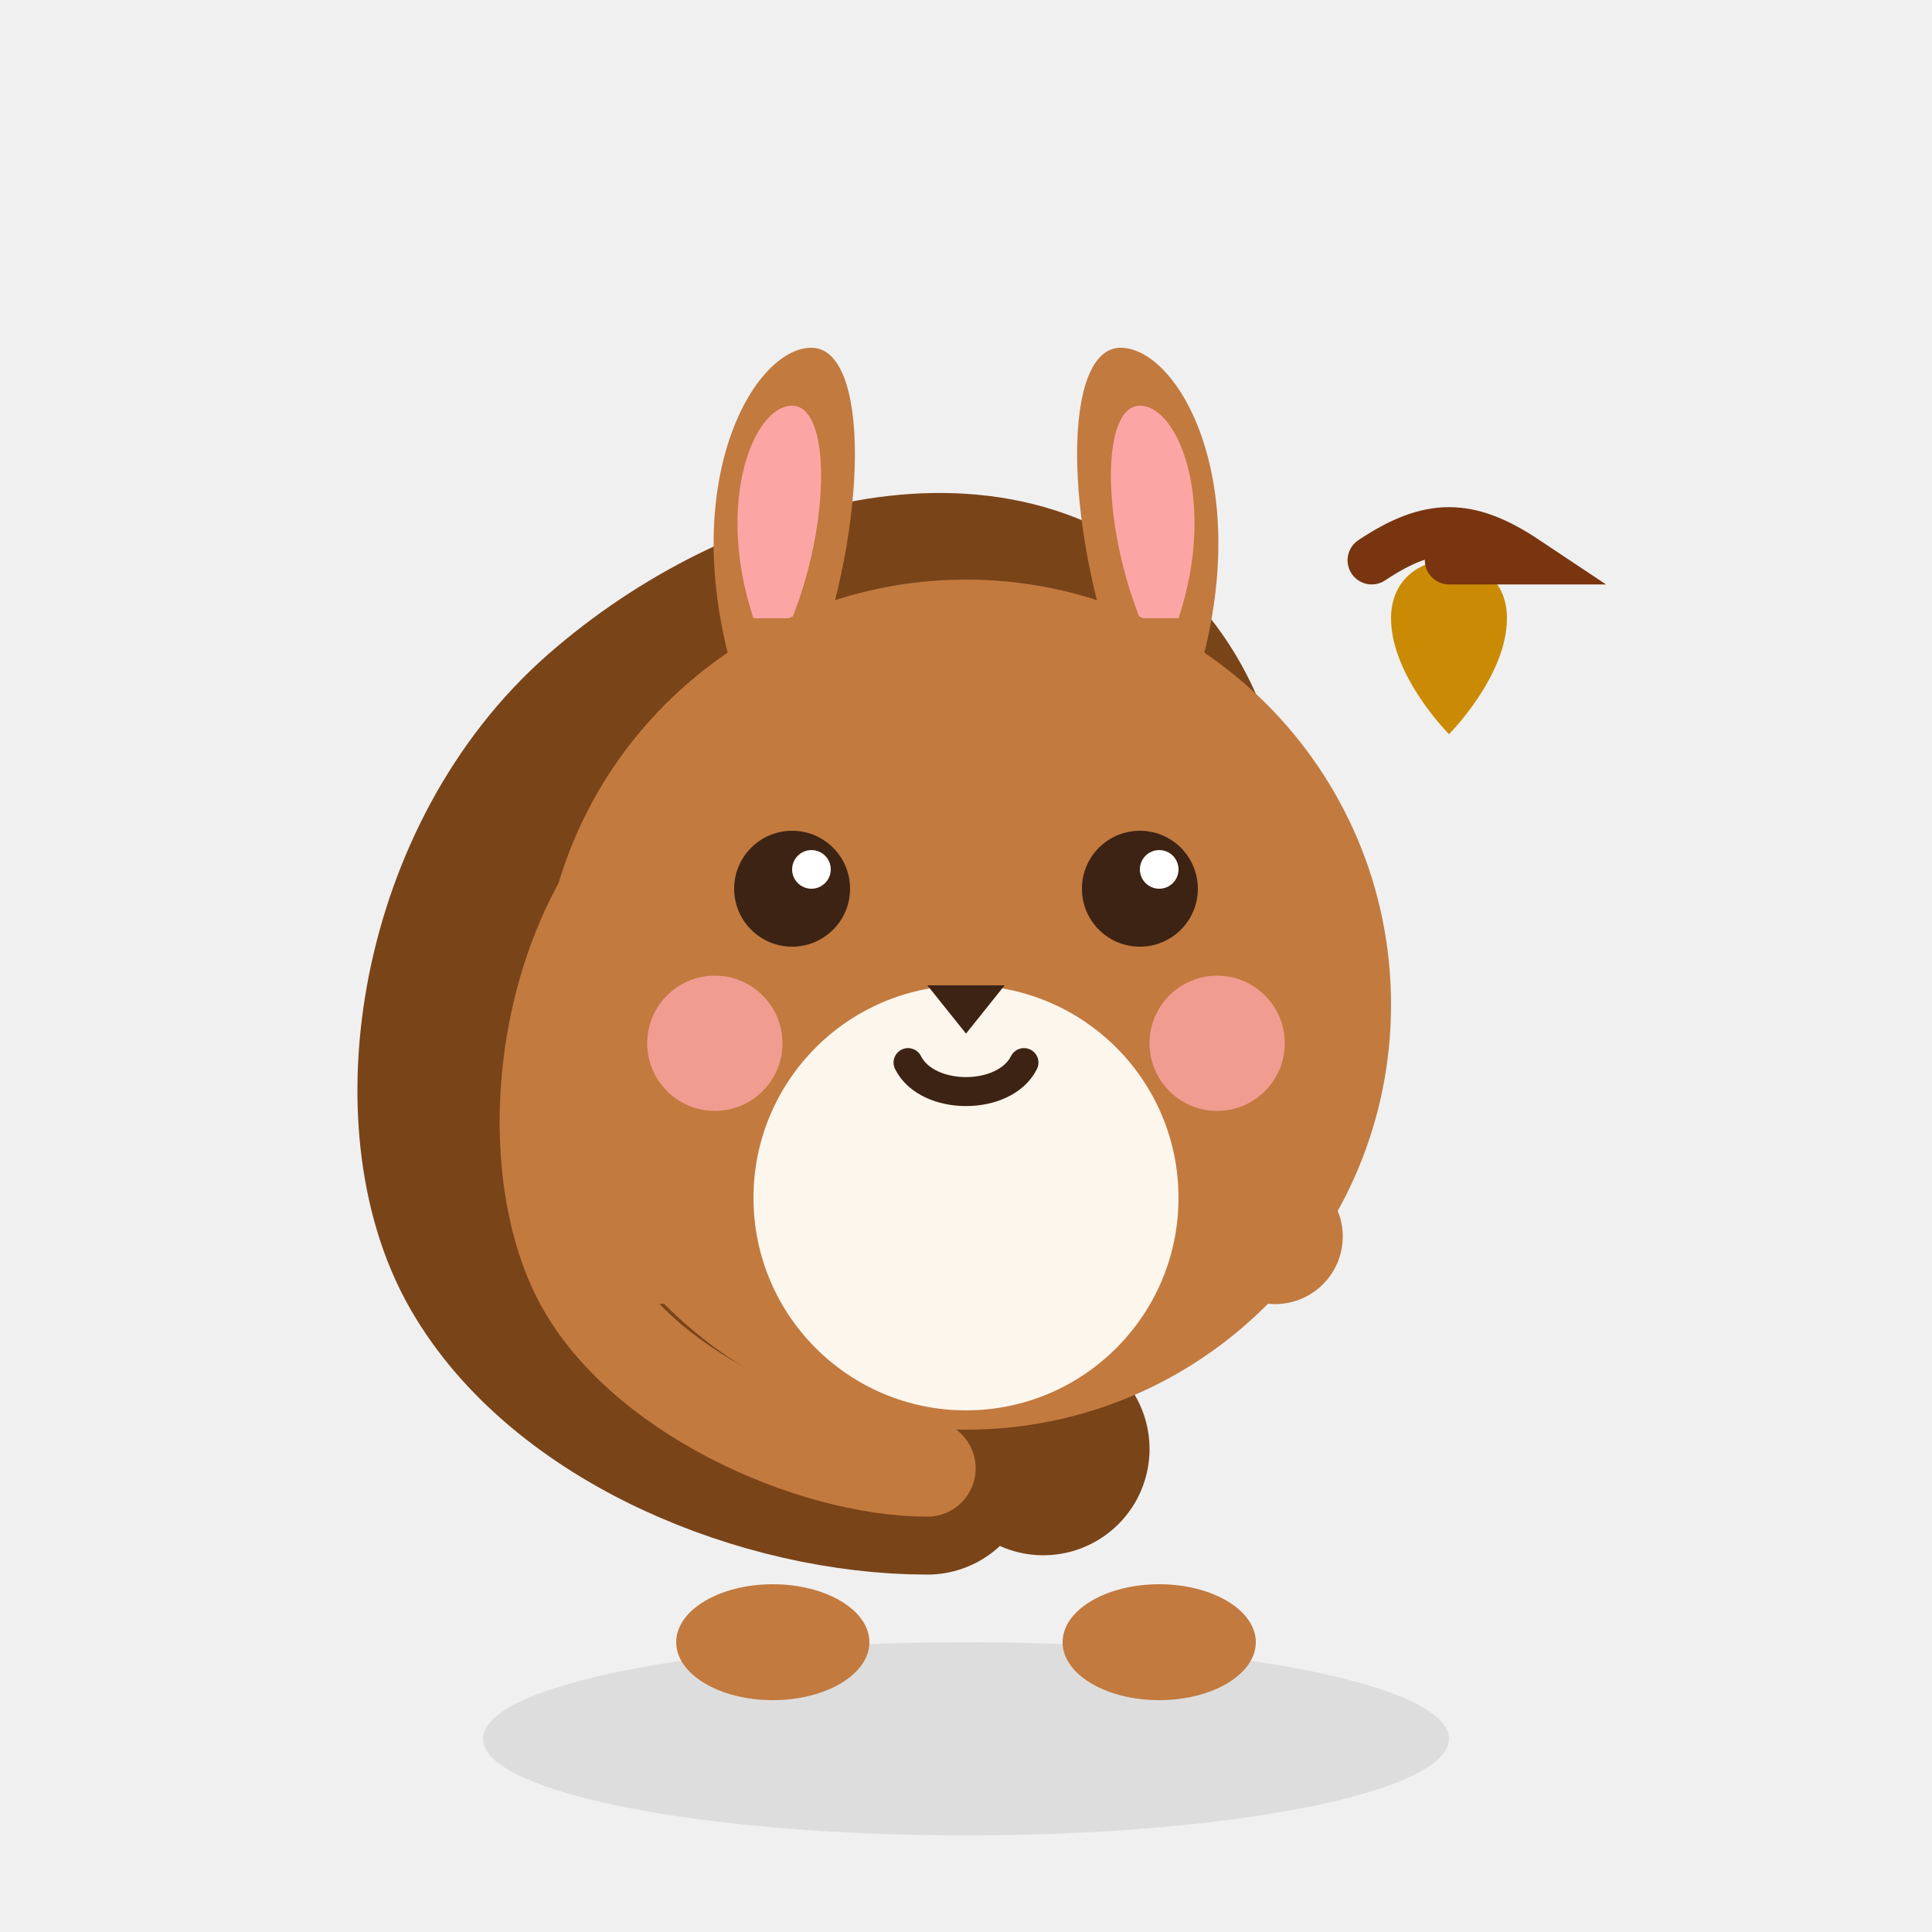
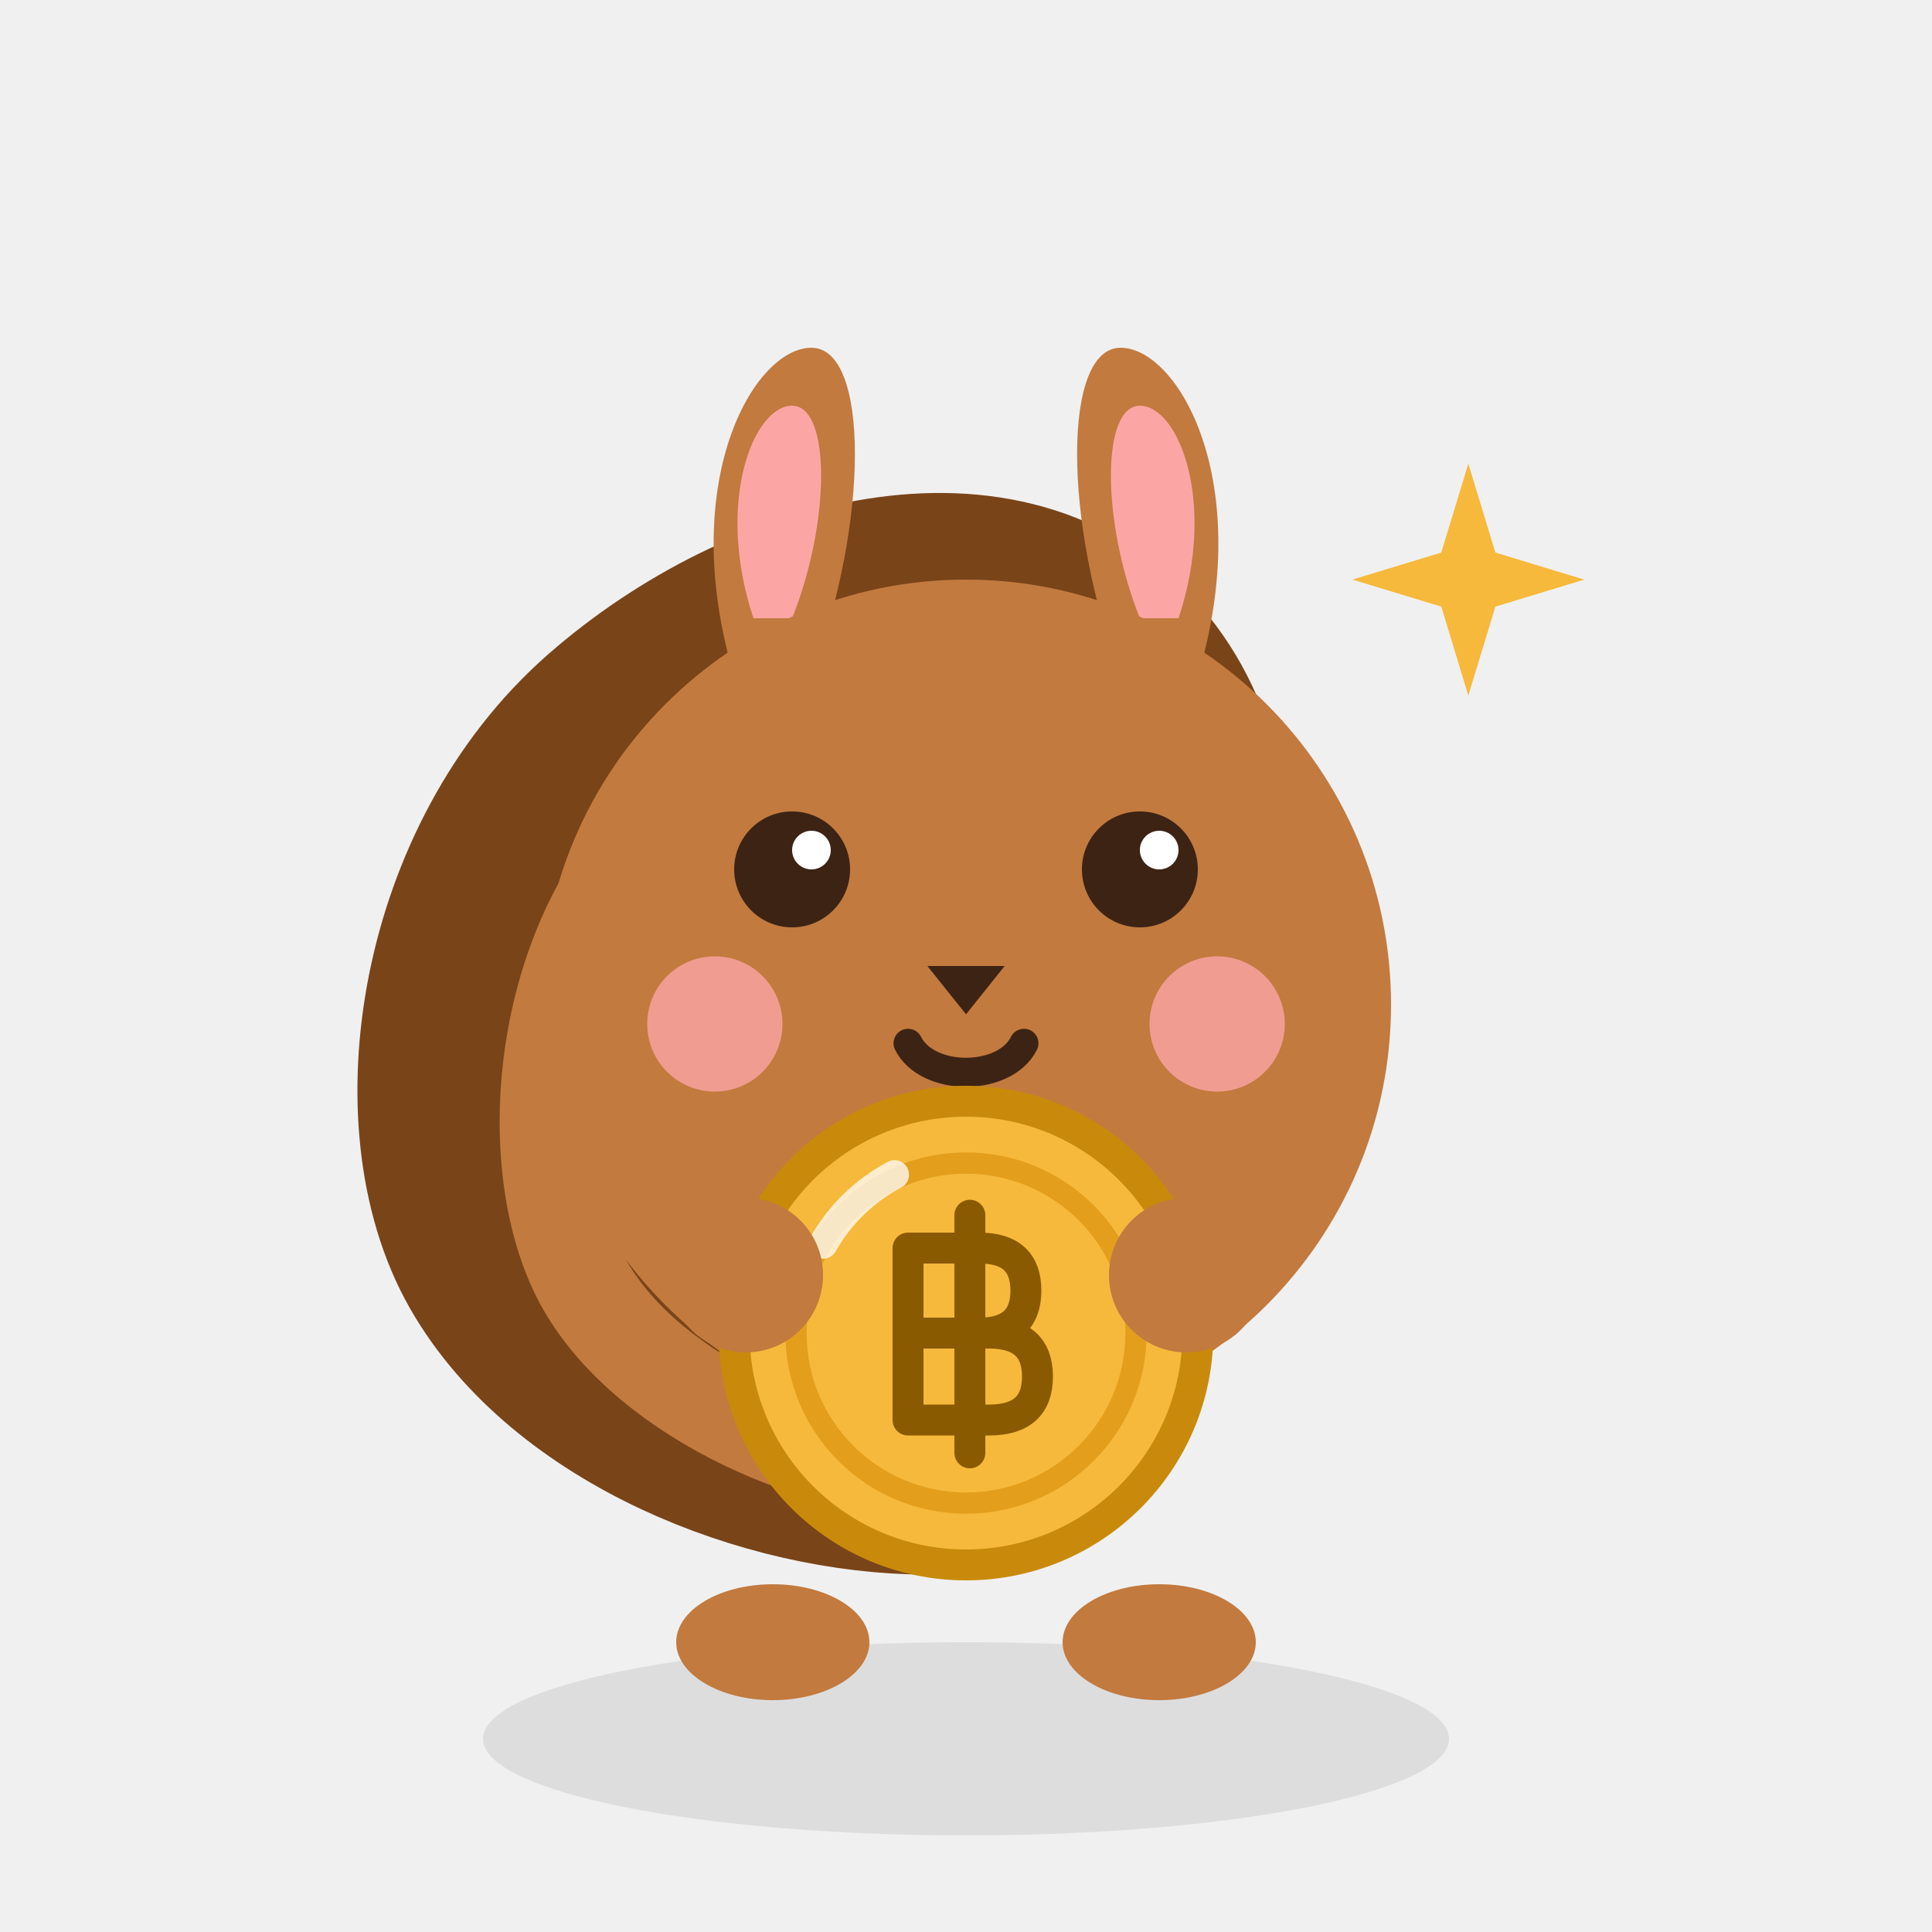
- <svg xmlns="http://www.w3.org/2000/svg" viewBox="0 0 100 100">
+ <svg xmlns="http://www.w3.org/2000/svg" viewBox="0 0 100 100" fill="none">
  <ellipse cx="50" cy="90" rx="25" ry="5" fill="black" fill-opacity="0.08" />
-   <path d="M48 76C40 76 30 72 26 65C22 58 24 45 32 38C40 31 52 28 58 35C64 42 61 54 54 62C49 68 52 73 54 75" stroke="#7A4419" stroke-width="11" stroke-linecap="round" stroke-linejoin="round" fill="none" />
-   <path d="M48 76C42 76 33 72 30 66C27 60 28 49 34 43C40 37 49 35 54 40C59 45 57 53 52 59" stroke="#C27A3F" stroke-width="5" stroke-linecap="round" fill="none" />
+   <path d="M48 76C40 76 30 72 26 65C22 58 24 45 32 38C40 31 52 28 58 35C64 42 61 54 54 62C49 68 52 73 54 75" stroke="#7A4419" stroke-width="11" stroke-linecap="round" stroke-linejoin="round" />
+   <path d="M48 76C42 76 33 72 30 66C27 60 28 49 34 43C40 37 49 35 54 40C59 45 57 53 52 59" stroke="#C27A3F" stroke-width="5" stroke-linecap="round" />
  <path d="M38 35C35 25 39 18 42 18C45 18 45 27 42 35" fill="#C27A3F" />
  <path d="M39 32C37 26 39 21 41 21C43 21 43 27 41 32" fill="#FCA5A5" />
  <path d="M62 35C65 25 61 18 58 18C55 18 55 27 58 35" fill="#C27A3F" />
  <path d="M61 32C63 26 61 21 59 21C57 21 57 27 59 32" fill="#FCA5A5" />
  <circle cx="50" cy="52" r="22" fill="#C27A3F" />
-   <ellipse cx="50" cy="56" rx="14" ry="16" fill="#C27A3F" />
-   <ellipse cx="50" cy="62" rx="11" ry="11" fill="#FDF6EC" />
-   <circle cx="37" cy="54" r="3.5" fill="#FCA5A5" fill-opacity="0.8" />
-   <circle cx="63" cy="54" r="3.5" fill="#FCA5A5" fill-opacity="0.8" />
-   <circle cx="41" cy="46" r="3" fill="#3D2314" />
-   <circle cx="59" cy="46" r="3" fill="#3D2314" />
-   <circle cx="42" cy="45" r="1" fill="white" />
-   <circle cx="60" cy="45" r="1" fill="white" />
-   <polygon points="48,51 52,51 50,53.5" fill="#3D2314" />
-   <path d="M47 55C48 57 52 57 53 55" stroke="#3D2314" stroke-width="1.5" stroke-linecap="round" fill="none" />
-   <circle cx="34" cy="64" r="3.5" fill="#C27A3F" />
-   <circle cx="66" cy="64" r="3.5" fill="#C27A3F" />
+   <ellipse cx="50" cy="58" rx="14" ry="16" fill="#C27A3F" />
+   <circle cx="37" cy="53" r="3.5" fill="#FCA5A5" fill-opacity="0.8" />
+   <circle cx="63" cy="53" r="3.5" fill="#FCA5A5" fill-opacity="0.8" />
+   <circle cx="41" cy="45" r="3" fill="#3D2314" />
+   <circle cx="59" cy="45" r="3" fill="#3D2314" />
+   <circle cx="42" cy="44" r="1" fill="white" />
+   <circle cx="60" cy="44" r="1" fill="white" />
+   <polygon points="48,50 52,50 50,52.5" fill="#3D2314" />
+   <path d="M47 54C48 56 52 56 53 54" stroke="#3D2314" stroke-width="1.5" stroke-linecap="round" />
  <ellipse cx="40" cy="85" rx="5" ry="3" fill="#C27A3F" />
  <ellipse cx="60" cy="85" rx="5" ry="3" fill="#C27A3F" />
-   <path d="M72 32C72 28 78 28 78 32C78 35 75 38 75 38C75 38 72 35 72 32Z" fill="#CA8A04" />
-   <path d="M71 29C74 27 76 27 79 29L75 29" stroke="#78350F" stroke-width="2.5" stroke-linecap="round" fill="none" />
+   <circle cx="50" cy="69" r="12" fill="#F6B93B" stroke="#C98A0B" stroke-width="1.6" />
+   <circle cx="50" cy="69" r="8.8" stroke="#E39E1C" stroke-width="1.1" />
+   <path d="M42.6 64.4A9.2 9.2 0 0 1 46.3 60.8" stroke="white" stroke-opacity="0.75" stroke-width="1.5" stroke-linecap="round" />
+   <path d="M47 64.6H50.7Q53.1 64.6 53.1 66.8Q53.1 69 50.7 69H47M47 69H51.2Q53.7 69 53.7 71.25Q53.7 73.5 51.2 73.5H47V64.6M50.2 62.9V75.2" stroke="#8A5A00" stroke-width="1.6" stroke-linecap="round" stroke-linejoin="round" />
+   <circle cx="38.6" cy="66" r="4" fill="#C27A3F" />
+   <circle cx="61.4" cy="66" r="4" fill="#C27A3F" />
+   <path d="M76 24L77.4 28.6L82 30L77.4 31.4L76 36L74.6 31.4L70 30L74.6 28.6Z" fill="#F6B93B" />
</svg>
